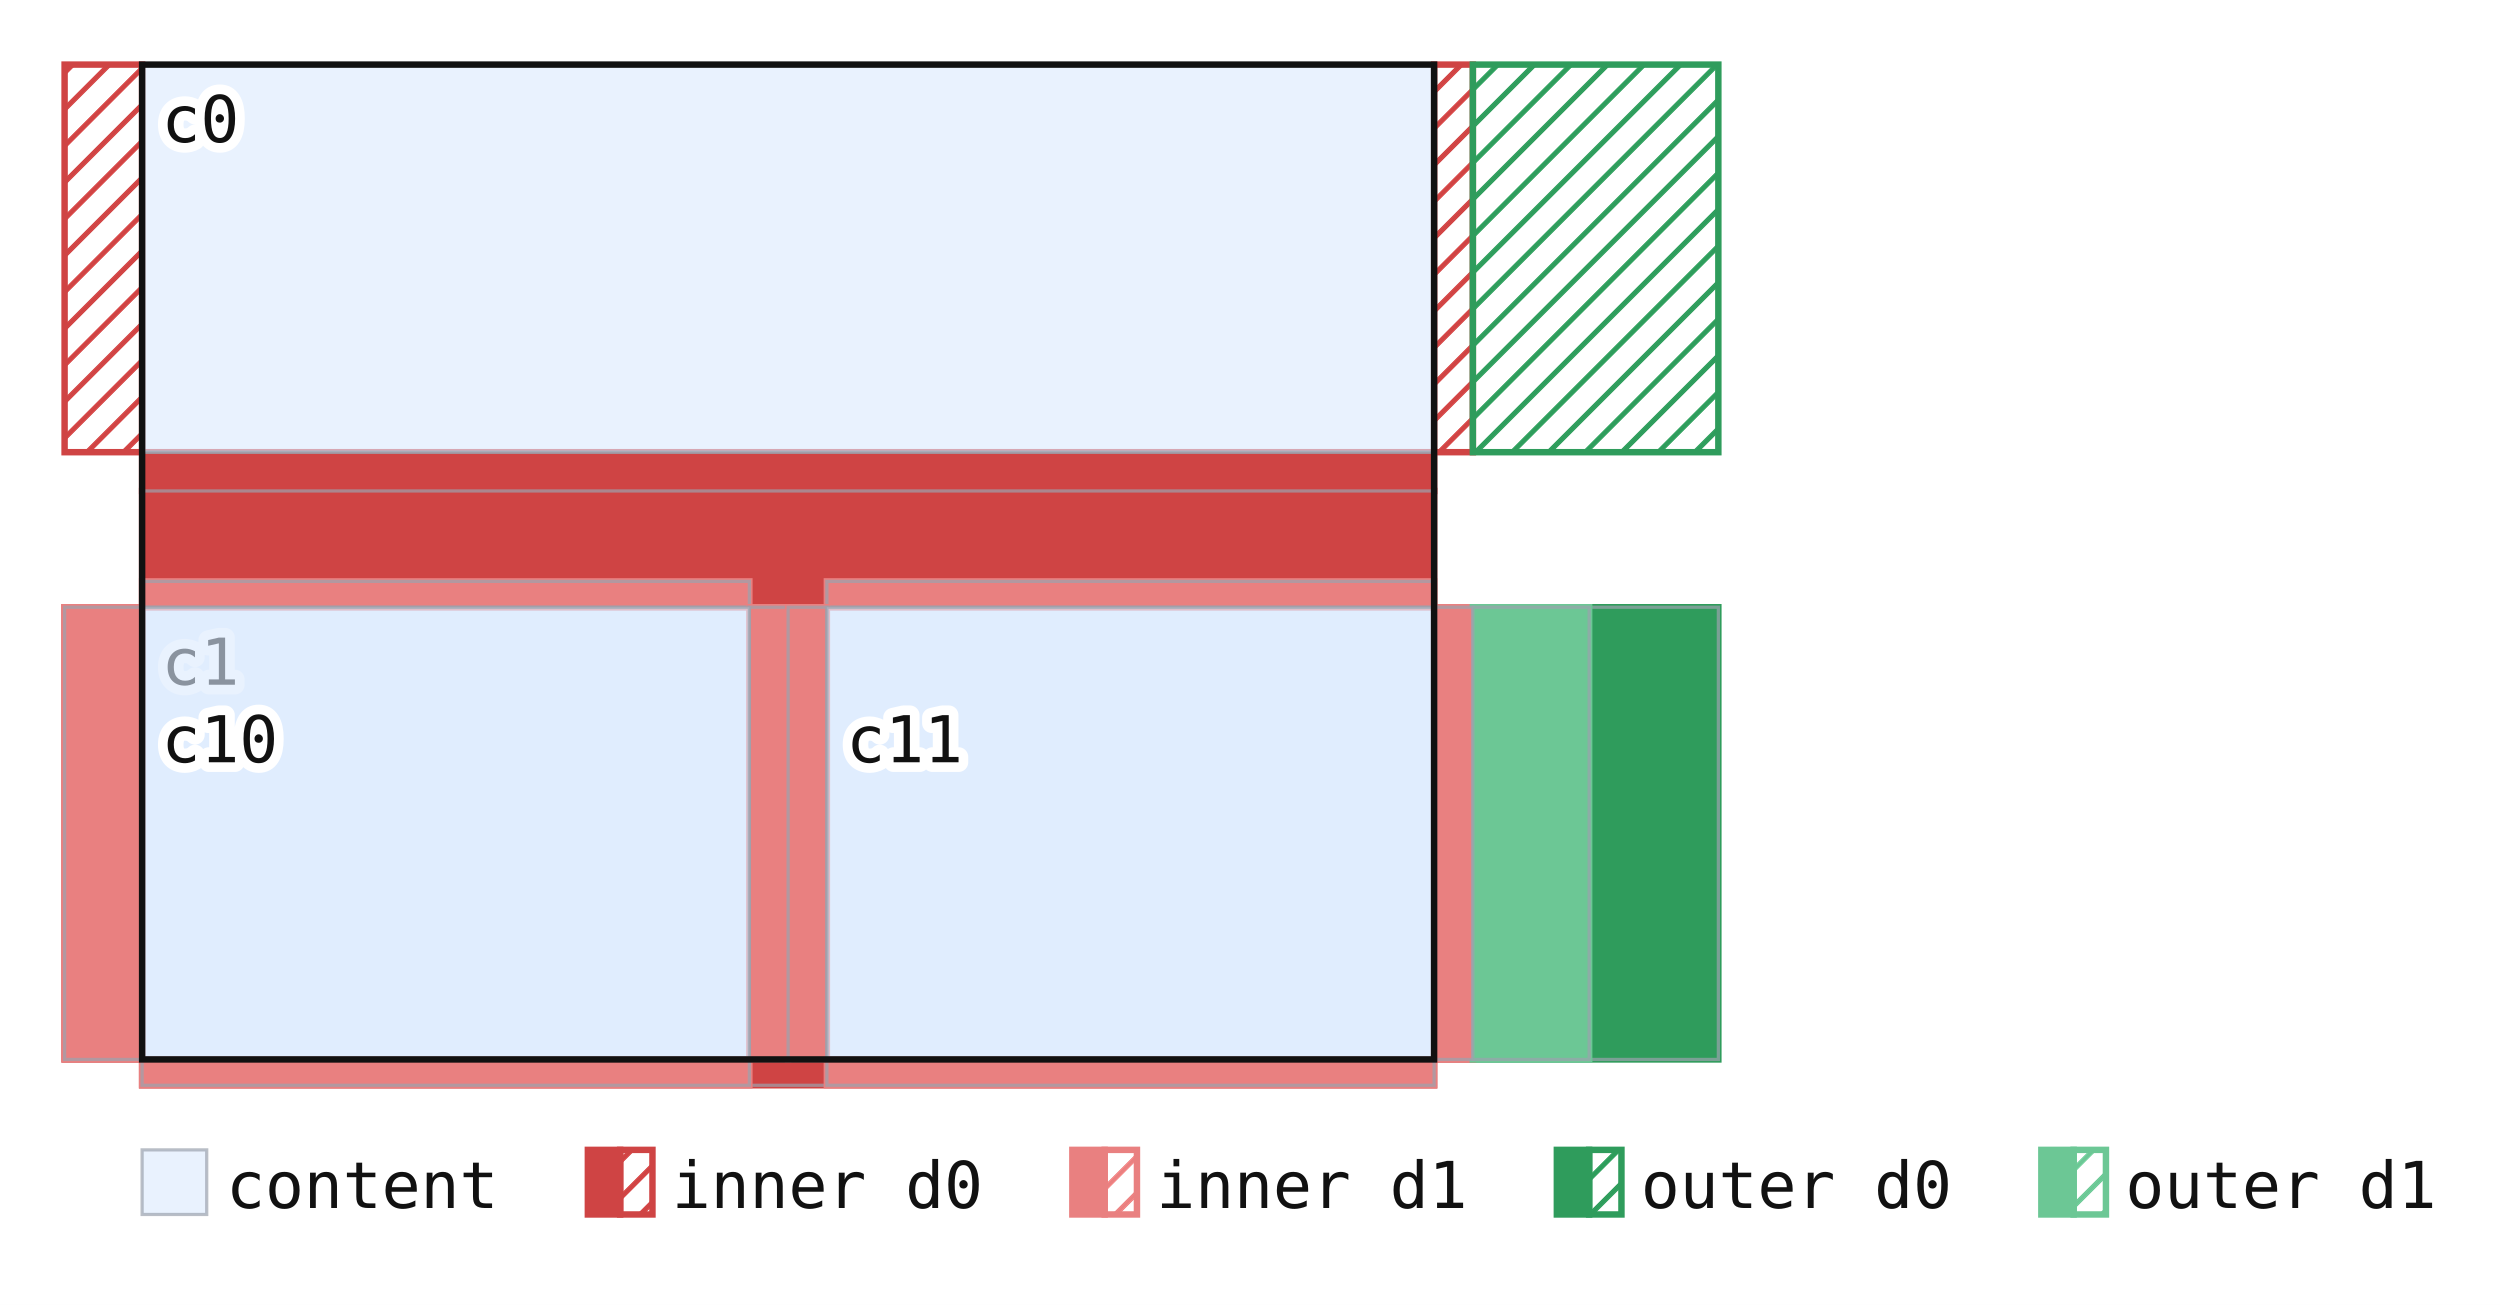
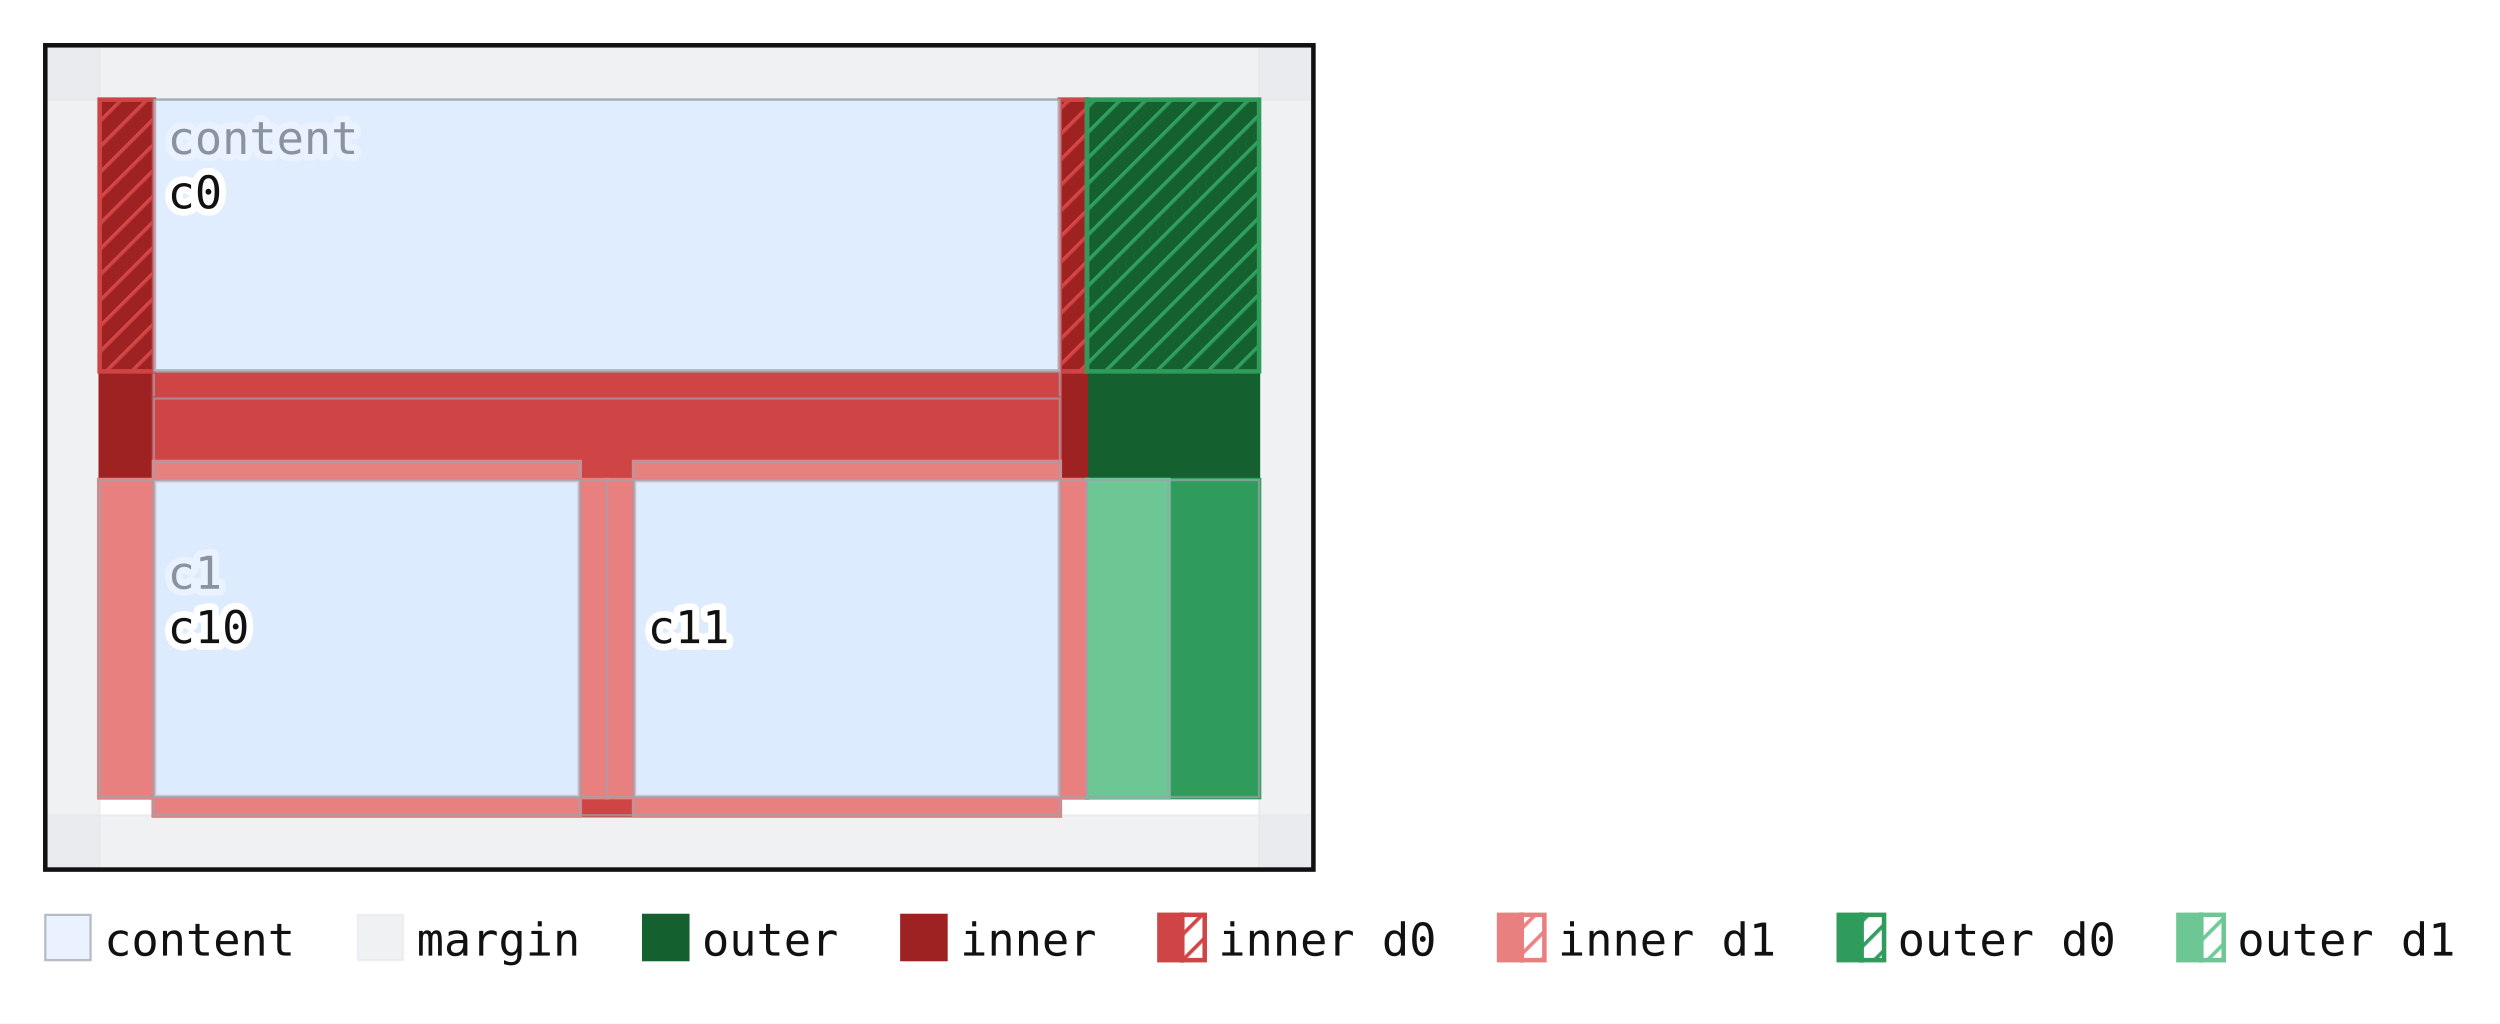
- <svg xmlns="http://www.w3.org/2000/svg" viewBox="-22 -10 387 202" font-family="monospace" font-size="10">
+ <svg xmlns="http://www.w3.org/2000/svg" viewBox="-10 -10 552 226" font-family="monospace" font-size="10">
  <defs>
    <pattern id="hatch-i0" patternUnits="userSpaceOnUse" width="4" height="4" patternTransform="rotate(45)">
      <line x1="0" y1="0" x2="0" y2="4" stroke="#cf4444" stroke-width="1.6" />
    </pattern>
    <pattern id="hatch-i1" patternUnits="userSpaceOnUse" width="4" height="4" patternTransform="rotate(45)">
      <line x1="0" y1="0" x2="0" y2="4" stroke="#e98080" stroke-width="1.6" />
    </pattern>
    <pattern id="hatch-o0" patternUnits="userSpaceOnUse" width="4" height="4" patternTransform="rotate(45)">
      <line x1="0" y1="0" x2="0" y2="4" stroke="#2f9c5c" stroke-width="1.6" />
    </pattern>
    <pattern id="hatch-o1" patternUnits="userSpaceOnUse" width="4" height="4" patternTransform="rotate(45)">
      <line x1="0" y1="0" x2="0" y2="4" stroke="#6cc795" stroke-width="1.6" />
    </pattern>
  </defs>
-   <rect x="-22" y="-10" width="387" height="202" fill="#ffffff" />
-   <rect x="200" y="0" width="6" height="60" fill="url(#hatch-i0)" stroke="#cf4444" stroke-width="1" />
-   <rect x="206" y="0" width="38" height="60" fill="url(#hatch-o0)" stroke="#2f9c5c" stroke-width="1" />
-   <rect x="0" y="60" width="200" height="6" fill="url(#hatch-i0)" stroke="#cf4444" stroke-width="1" />
-   <rect x="0" y="60" width="200" height="6" fill="#cf4444" stroke="#9ca3af" stroke-width="0.5" stroke-opacity="0.7" />
-   <rect x="-12" y="0" width="12" height="60" fill="url(#hatch-i0)" stroke="#cf4444" stroke-width="1" />
-   <rect x="0" y="0" width="200" height="60" fill="#dbeafe" fill-opacity="0.6" stroke="#9ca3af" stroke-width="0.5" stroke-opacity="0.7" />
-   <text x="3" y="12" fill="#111111" stroke="#ffffff" stroke-width="3" stroke-linejoin="round" paint-order="stroke">c0</text>
-   <rect x="0" y="66" width="200" height="18" fill="url(#hatch-i0)" stroke="#cf4444" stroke-width="1" />
-   <rect x="0" y="66" width="200" height="18" fill="#cf4444" stroke="#9ca3af" stroke-width="0.5" stroke-opacity="0.7" />
-   <rect x="200" y="84" width="6" height="70" fill="url(#hatch-i0)" stroke="#cf4444" stroke-width="1" />
-   <rect x="206" y="84" width="38" height="70" fill="url(#hatch-o0)" stroke="#2f9c5c" stroke-width="1" />
-   <rect x="200" y="84" width="6" height="70" fill="#cf4444" stroke="#9ca3af" stroke-width="0.5" stroke-opacity="0.7" />
-   <rect x="206" y="84" width="38" height="70" fill="#2f9c5c" stroke="#9ca3af" stroke-width="0.5" stroke-opacity="0.7" />
-   <rect x="0" y="154" width="200" height="4" fill="url(#hatch-i0)" stroke="#cf4444" stroke-width="1" />
-   <rect x="0" y="154" width="200" height="4" fill="#cf4444" stroke="#9ca3af" stroke-width="0.5" stroke-opacity="0.7" />
-   <rect x="-12" y="84" width="12" height="70" fill="url(#hatch-i0)" stroke="#cf4444" stroke-width="1" />
-   <rect x="-12" y="84" width="12" height="70" fill="#cf4444" stroke="#9ca3af" stroke-width="0.5" stroke-opacity="0.7" />
-   <rect x="0" y="84" width="200" height="70" fill="#dbeafe" fill-opacity="0.6" stroke="#9ca3af" stroke-width="0.5" stroke-opacity="0.7" />
-   <text x="3" y="96" fill="#111111" stroke="#ffffff" stroke-width="3" stroke-linejoin="round" paint-order="stroke">c1</text>
-   <rect x="0" y="80" width="94" height="4" fill="url(#hatch-i1)" stroke="#e98080" stroke-width="1" />
-   <rect x="0" y="80" width="94" height="4" fill="#e98080" stroke="#9ca3af" stroke-width="0.5" stroke-opacity="0.7" />
-   <rect x="94" y="84" width="6" height="70" fill="url(#hatch-i1)" stroke="#e98080" stroke-width="1" />
-   <rect x="94" y="84" width="6" height="70" fill="#e98080" stroke="#9ca3af" stroke-width="0.5" stroke-opacity="0.7" />
-   <rect x="0" y="154" width="94" height="4" fill="url(#hatch-i1)" stroke="#e98080" stroke-width="1" />
-   <rect x="0" y="154" width="94" height="4" fill="#e98080" stroke="#9ca3af" stroke-width="0.5" stroke-opacity="0.7" />
-   <rect x="-12" y="84" width="12" height="70" fill="url(#hatch-i1)" stroke="#e98080" stroke-width="1" />
-   <rect x="-12" y="84" width="12" height="70" fill="#e98080" stroke="#9ca3af" stroke-width="0.5" stroke-opacity="0.7" />
-   <rect x="0" y="84" width="94" height="70" fill="#dbeafe" fill-opacity="0.6" stroke="#9ca3af" stroke-width="0.5" stroke-opacity="0.7" />
-   <text x="3" y="108" fill="#111111" stroke="#ffffff" stroke-width="3" stroke-linejoin="round" paint-order="stroke">c10</text>
-   <rect x="106" y="80" width="94" height="4" fill="url(#hatch-i1)" stroke="#e98080" stroke-width="1" />
-   <rect x="106" y="80" width="94" height="4" fill="#e98080" stroke="#9ca3af" stroke-width="0.5" stroke-opacity="0.7" />
-   <rect x="200" y="84" width="6" height="70" fill="url(#hatch-i1)" stroke="#e98080" stroke-width="1" />
-   <rect x="206" y="84" width="18" height="70" fill="url(#hatch-o1)" stroke="#6cc795" stroke-width="1" />
-   <rect x="200" y="84" width="6" height="70" fill="#e98080" stroke="#9ca3af" stroke-width="0.5" stroke-opacity="0.7" />
-   <rect x="206" y="84" width="18" height="70" fill="#6cc795" stroke="#9ca3af" stroke-width="0.5" stroke-opacity="0.7" />
-   <rect x="106" y="154" width="94" height="4" fill="url(#hatch-i1)" stroke="#e98080" stroke-width="1" />
-   <rect x="106" y="154" width="94" height="4" fill="#e98080" stroke="#9ca3af" stroke-width="0.5" stroke-opacity="0.7" />
-   <rect x="100" y="84" width="6" height="70" fill="url(#hatch-i1)" stroke="#e98080" stroke-width="1" />
-   <rect x="100" y="84" width="6" height="70" fill="#e98080" stroke="#9ca3af" stroke-width="0.5" stroke-opacity="0.7" />
-   <rect x="106" y="84" width="94" height="70" fill="#dbeafe" fill-opacity="0.6" stroke="#9ca3af" stroke-width="0.5" stroke-opacity="0.7" />
-   <text x="109" y="108" fill="#111111" stroke="#ffffff" stroke-width="3" stroke-linejoin="round" paint-order="stroke">c11</text>
-   <rect x="0" y="168" width="10" height="10" fill="#dbeafe" fill-opacity="0.6" stroke="#9ca3af" stroke-width="0.5" stroke-opacity="0.7" />
-   <text x="13" y="177" fill="#111111" stroke="#ffffff" stroke-width="3" stroke-linejoin="round" paint-order="stroke">content</text>
-   <rect x="69" y="168" width="5" height="10" fill="#cf4444" stroke="#cf4444" stroke-width="1" />
-   <rect x="74" y="168" width="5" height="10" fill="url(#hatch-i0)" stroke="#cf4444" stroke-width="1" />
-   <text x="82" y="177" fill="#111111" stroke="#ffffff" stroke-width="3" stroke-linejoin="round" paint-order="stroke">inner d0</text>
-   <rect x="144" y="168" width="5" height="10" fill="#e98080" stroke="#e98080" stroke-width="1" />
-   <rect x="149" y="168" width="5" height="10" fill="url(#hatch-i1)" stroke="#e98080" stroke-width="1" />
-   <text x="157" y="177" fill="#111111" stroke="#ffffff" stroke-width="3" stroke-linejoin="round" paint-order="stroke">inner d1</text>
-   <rect x="219" y="168" width="5" height="10" fill="#2f9c5c" stroke="#2f9c5c" stroke-width="1" />
-   <rect x="224" y="168" width="5" height="10" fill="url(#hatch-o0)" stroke="#2f9c5c" stroke-width="1" />
-   <text x="232" y="177" fill="#111111" stroke="#ffffff" stroke-width="3" stroke-linejoin="round" paint-order="stroke">outer d0</text>
-   <rect x="294" y="168" width="5" height="10" fill="#6cc795" stroke="#6cc795" stroke-width="1" />
-   <rect x="299" y="168" width="5" height="10" fill="url(#hatch-o1)" stroke="#6cc795" stroke-width="1" />
-   <text x="307" y="177" fill="#111111" stroke="#ffffff" stroke-width="3" stroke-linejoin="round" paint-order="stroke">outer d1</text>
-   <rect x="0" y="0" width="200" height="154" fill="none" stroke="#111111" stroke-width="1" />
+   <rect x="-10" y="-10" width="552" height="226" fill="#ffffff" />
+   <rect x="0" y="0" width="280" height="12" fill="#e5e7eb" fill-opacity="0.6" stroke="#e5e7eb" stroke-width="0.5" stroke-opacity="0.6" />
+   <rect x="0" y="170" width="280" height="12" fill="#e5e7eb" fill-opacity="0.6" stroke="#e5e7eb" stroke-width="0.5" stroke-opacity="0.6" />
+   <rect x="24" y="166" width="200" height="4" fill="#9f2222" stroke="#9f2222" stroke-width="0.5" />
+   <rect x="0" y="0" width="12" height="182" fill="#e5e7eb" fill-opacity="0.6" stroke="#e5e7eb" stroke-width="0.5" stroke-opacity="0.6" />
+   <rect x="12" y="12" width="12" height="154" fill="#9f2222" stroke="#9f2222" stroke-width="0.5" />
+   <rect x="268" y="0" width="12" height="182" fill="#e5e7eb" fill-opacity="0.6" stroke="#e5e7eb" stroke-width="0.5" stroke-opacity="0.6" />
+   <rect x="230" y="12" width="38" height="154" fill="#14602f" stroke="#14602f" stroke-width="0.5" />
+   <rect x="224" y="12" width="6" height="154" fill="#9f2222" stroke="#9f2222" stroke-width="0.5" />
+   <rect x="24" y="12" width="200" height="154" fill="#dbeafe" fill-opacity="0.6" stroke="#9ca3af" stroke-width="0.5" stroke-opacity="0.7" />
+   <text x="27" y="24" fill="#111111" stroke="#ffffff" stroke-width="3" stroke-linejoin="round" paint-order="stroke">content</text>
+   <rect x="224" y="12" width="6" height="60" fill="url(#hatch-i0)" stroke="#cf4444" stroke-width="1" />
+   <rect x="230" y="12" width="38" height="60" fill="url(#hatch-o0)" stroke="#2f9c5c" stroke-width="1" />
+   <rect x="24" y="72" width="200" height="6" fill="url(#hatch-i0)" stroke="#cf4444" stroke-width="1" />
+   <rect x="24" y="72" width="200" height="6" fill="#cf4444" stroke="#9ca3af" stroke-width="0.5" stroke-opacity="0.7" />
+   <rect x="12" y="12" width="12" height="60" fill="url(#hatch-i0)" stroke="#cf4444" stroke-width="1" />
+   <rect x="24" y="12" width="200" height="60" fill="#dbeafe" fill-opacity="0.6" stroke="#9ca3af" stroke-width="0.5" stroke-opacity="0.7" />
+   <text x="27" y="36" fill="#111111" stroke="#ffffff" stroke-width="3" stroke-linejoin="round" paint-order="stroke">c0</text>
+   <rect x="24" y="78" width="200" height="18" fill="url(#hatch-i0)" stroke="#cf4444" stroke-width="1" />
+   <rect x="24" y="78" width="200" height="18" fill="#cf4444" stroke="#9ca3af" stroke-width="0.5" stroke-opacity="0.7" />
+   <rect x="224" y="96" width="6" height="70" fill="url(#hatch-i0)" stroke="#cf4444" stroke-width="1" />
+   <rect x="230" y="96" width="38" height="70" fill="url(#hatch-o0)" stroke="#2f9c5c" stroke-width="1" />
+   <rect x="224" y="96" width="6" height="70" fill="#cf4444" stroke="#9ca3af" stroke-width="0.5" stroke-opacity="0.7" />
+   <rect x="230" y="96" width="38" height="70" fill="#2f9c5c" stroke="#9ca3af" stroke-width="0.5" stroke-opacity="0.7" />
+   <rect x="24" y="166" width="200" height="4" fill="url(#hatch-i0)" stroke="#cf4444" stroke-width="1" />
+   <rect x="24" y="166" width="200" height="4" fill="#cf4444" stroke="#9ca3af" stroke-width="0.5" stroke-opacity="0.7" />
+   <rect x="12" y="96" width="12" height="70" fill="url(#hatch-i0)" stroke="#cf4444" stroke-width="1" />
+   <rect x="12" y="96" width="12" height="70" fill="#cf4444" stroke="#9ca3af" stroke-width="0.5" stroke-opacity="0.7" />
+   <rect x="24" y="96" width="200" height="70" fill="#dbeafe" fill-opacity="0.6" stroke="#9ca3af" stroke-width="0.5" stroke-opacity="0.7" />
+   <text x="27" y="120" fill="#111111" stroke="#ffffff" stroke-width="3" stroke-linejoin="round" paint-order="stroke">c1</text>
+   <rect x="24" y="92" width="94" height="4" fill="url(#hatch-i1)" stroke="#e98080" stroke-width="1" />
+   <rect x="24" y="92" width="94" height="4" fill="#e98080" stroke="#9ca3af" stroke-width="0.5" stroke-opacity="0.7" />
+   <rect x="118" y="96" width="6" height="70" fill="url(#hatch-i1)" stroke="#e98080" stroke-width="1" />
+   <rect x="118" y="96" width="6" height="70" fill="#e98080" stroke="#9ca3af" stroke-width="0.5" stroke-opacity="0.7" />
+   <rect x="24" y="166" width="94" height="4" fill="url(#hatch-i1)" stroke="#e98080" stroke-width="1" />
+   <rect x="24" y="166" width="94" height="4" fill="#e98080" stroke="#9ca3af" stroke-width="0.5" stroke-opacity="0.7" />
+   <rect x="12" y="96" width="12" height="70" fill="url(#hatch-i1)" stroke="#e98080" stroke-width="1" />
+   <rect x="12" y="96" width="12" height="70" fill="#e98080" stroke="#9ca3af" stroke-width="0.5" stroke-opacity="0.7" />
+   <rect x="24" y="96" width="94" height="70" fill="#dbeafe" fill-opacity="0.6" stroke="#9ca3af" stroke-width="0.5" stroke-opacity="0.7" />
+   <text x="27" y="132" fill="#111111" stroke="#ffffff" stroke-width="3" stroke-linejoin="round" paint-order="stroke">c10</text>
+   <rect x="130" y="92" width="94" height="4" fill="url(#hatch-i1)" stroke="#e98080" stroke-width="1" />
+   <rect x="130" y="92" width="94" height="4" fill="#e98080" stroke="#9ca3af" stroke-width="0.5" stroke-opacity="0.7" />
+   <rect x="224" y="96" width="6" height="70" fill="url(#hatch-i1)" stroke="#e98080" stroke-width="1" />
+   <rect x="230" y="96" width="18" height="70" fill="url(#hatch-o1)" stroke="#6cc795" stroke-width="1" />
+   <rect x="224" y="96" width="6" height="70" fill="#e98080" stroke="#9ca3af" stroke-width="0.5" stroke-opacity="0.7" />
+   <rect x="230" y="96" width="18" height="70" fill="#6cc795" stroke="#9ca3af" stroke-width="0.5" stroke-opacity="0.7" />
+   <rect x="130" y="166" width="94" height="4" fill="url(#hatch-i1)" stroke="#e98080" stroke-width="1" />
+   <rect x="130" y="166" width="94" height="4" fill="#e98080" stroke="#9ca3af" stroke-width="0.5" stroke-opacity="0.7" />
+   <rect x="124" y="96" width="6" height="70" fill="url(#hatch-i1)" stroke="#e98080" stroke-width="1" />
+   <rect x="124" y="96" width="6" height="70" fill="#e98080" stroke="#9ca3af" stroke-width="0.5" stroke-opacity="0.7" />
+   <rect x="130" y="96" width="94" height="70" fill="#dbeafe" fill-opacity="0.6" stroke="#9ca3af" stroke-width="0.5" stroke-opacity="0.7" />
+   <text x="133" y="132" fill="#111111" stroke="#ffffff" stroke-width="3" stroke-linejoin="round" paint-order="stroke">c11</text>
+   <rect x="0" y="192" width="10" height="10" fill="#dbeafe" fill-opacity="0.6" stroke="#9ca3af" stroke-width="0.5" stroke-opacity="0.7" />
+   <text x="13" y="201" fill="#111111" stroke="#ffffff" stroke-width="3" stroke-linejoin="round" paint-order="stroke">content</text>
+   <rect x="69" y="192" width="10" height="10" fill="#e5e7eb" fill-opacity="0.6" stroke="#e5e7eb" stroke-width="0.5" stroke-opacity="0.6" />
+   <text x="82" y="201" fill="#111111" stroke="#ffffff" stroke-width="3" stroke-linejoin="round" paint-order="stroke">margin</text>
+   <rect x="132" y="192" width="10" height="10" fill="#14602f" stroke="#14602f" stroke-width="0.5" />
+   <text x="145" y="201" fill="#111111" stroke="#ffffff" stroke-width="3" stroke-linejoin="round" paint-order="stroke">outer</text>
+   <rect x="189" y="192" width="10" height="10" fill="#9f2222" stroke="#9f2222" stroke-width="0.5" />
+   <text x="202" y="201" fill="#111111" stroke="#ffffff" stroke-width="3" stroke-linejoin="round" paint-order="stroke">inner</text>
+   <rect x="246" y="192" width="5" height="10" fill="#cf4444" stroke="#cf4444" stroke-width="1" />
+   <rect x="251" y="192" width="5" height="10" fill="url(#hatch-i0)" stroke="#cf4444" stroke-width="1" />
+   <text x="259" y="201" fill="#111111" stroke="#ffffff" stroke-width="3" stroke-linejoin="round" paint-order="stroke">inner d0</text>
+   <rect x="321" y="192" width="5" height="10" fill="#e98080" stroke="#e98080" stroke-width="1" />
+   <rect x="326" y="192" width="5" height="10" fill="url(#hatch-i1)" stroke="#e98080" stroke-width="1" />
+   <text x="334" y="201" fill="#111111" stroke="#ffffff" stroke-width="3" stroke-linejoin="round" paint-order="stroke">inner d1</text>
+   <rect x="396" y="192" width="5" height="10" fill="#2f9c5c" stroke="#2f9c5c" stroke-width="1" />
+   <rect x="401" y="192" width="5" height="10" fill="url(#hatch-o0)" stroke="#2f9c5c" stroke-width="1" />
+   <text x="409" y="201" fill="#111111" stroke="#ffffff" stroke-width="3" stroke-linejoin="round" paint-order="stroke">outer d0</text>
+   <rect x="471" y="192" width="5" height="10" fill="#6cc795" stroke="#6cc795" stroke-width="1" />
+   <rect x="476" y="192" width="5" height="10" fill="url(#hatch-o1)" stroke="#6cc795" stroke-width="1" />
+   <text x="484" y="201" fill="#111111" stroke="#ffffff" stroke-width="3" stroke-linejoin="round" paint-order="stroke">outer d1</text>
+   <rect x="0" y="0" width="280" height="182" fill="none" stroke="#111111" stroke-width="1" />
</svg>
